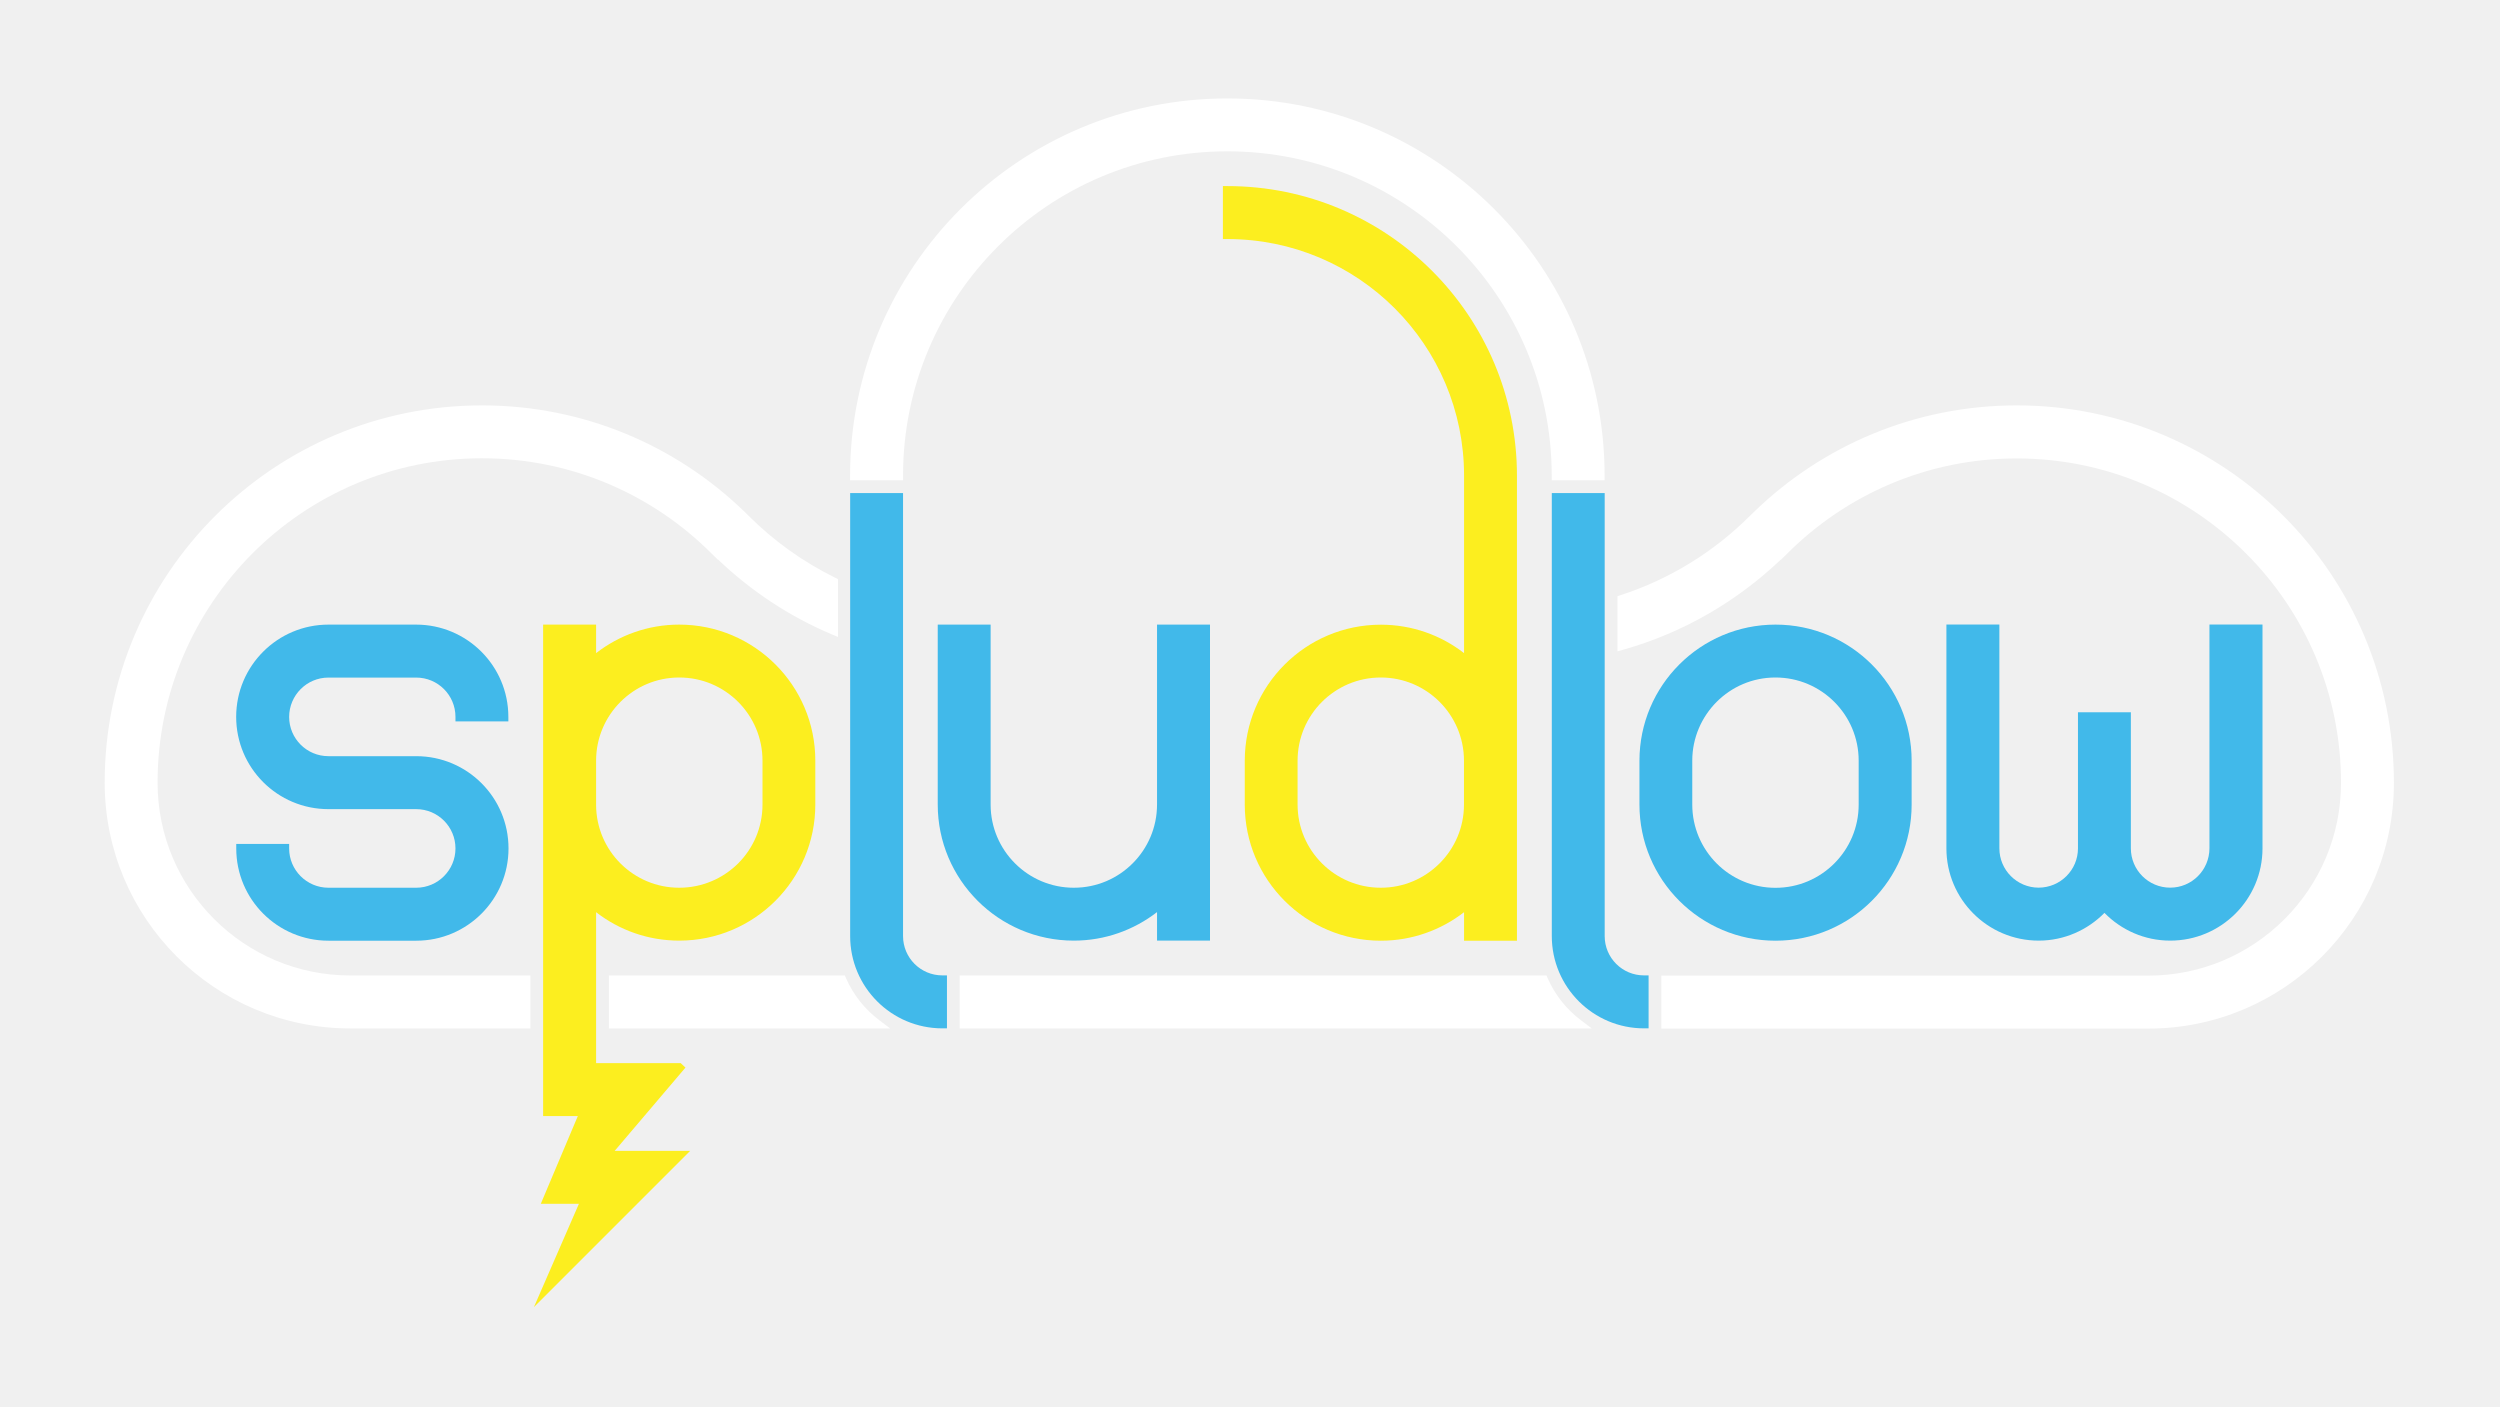
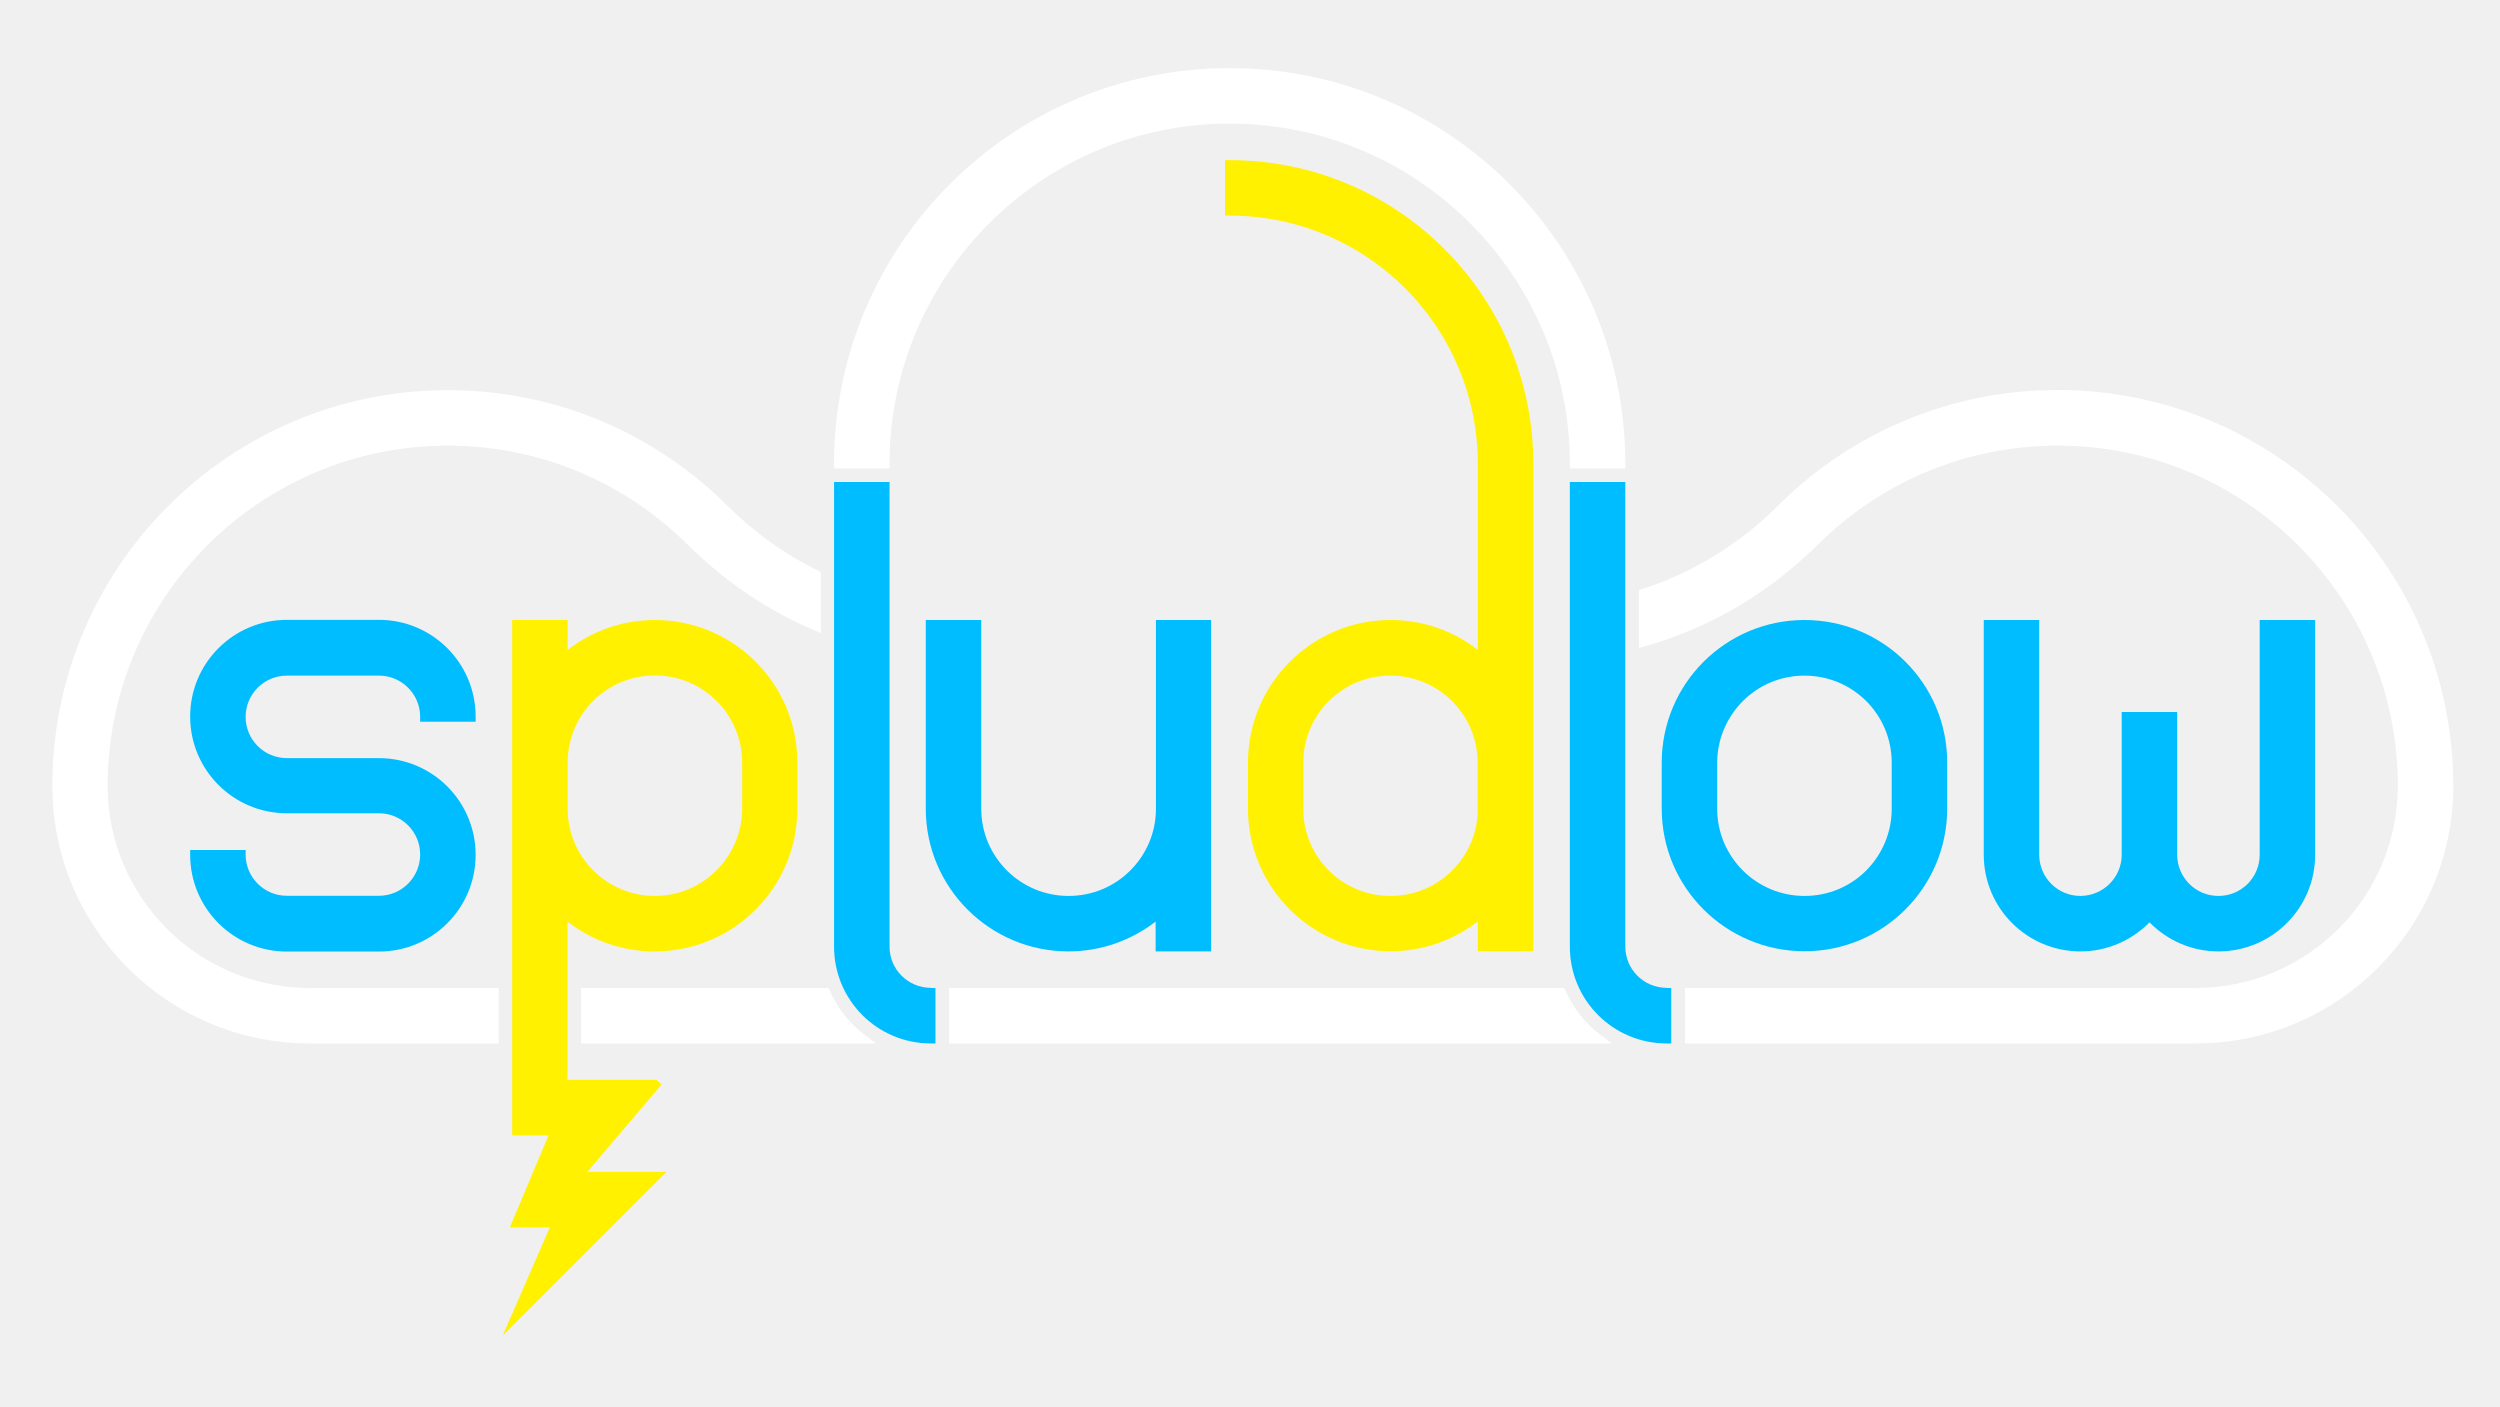
- <svg xmlns="http://www.w3.org/2000/svg" version="1.1" id="Layer_1" x="0px" y="0px" width="320px" height="180px" xml:space="preserve">
+ <svg xmlns="http://www.w3.org/2000/svg" version="1.1" id="Layer_1" x="0px" y="0px" width="160px" height="90px" xml:space="preserve">
  <style type="text/css">
- 	.st0{fill:#41B9EA;}
+ 	.st0{fill:#00BDFF;}
	.st1{fill:#FFFFFF;}
- 	.st2{fill:#FCEE1F;}
+ 	.st2{fill:#FFF100;}
</style>
  <g>
-     <path class="st0" d="M65.07,92.34v-0.58c0-6.52-5.29-11.81-11.81-11.81H42.04c-6.52,0-11.81,5.29-11.81,11.81   s5.28,11.81,11.81,11.81h11.23c2.78,0,5.03,2.25,5.03,5.03c0,2.77-2.25,5.03-5.03,5.03H42.04c-2.78,0-5.03-2.26-5.03-5.03v-0.58   h-6.77v0.58c0,6.52,5.28,11.81,11.81,11.81h11.23c6.52,0,11.81-5.29,11.81-11.81c0-6.53-5.29-11.81-11.81-11.81H42.04   c-2.78,0-5.03-2.25-5.03-5.03c0.01-2.78,2.26-5.03,5.03-5.03h11.23c2.78,0,5.03,2.25,5.03,5.03v0.58H65.07z" />
-     <path class="st0" d="M120.62,124.85c-2.78,0-5.03-2.25-5.03-5.03V63.11h-6.77v56.71c0,6.52,5.28,11.81,11.81,11.81h0.58v-6.78   H120.62z" />
-     <path class="st0" d="M282.81,79.95v0.58v28.06c-0.01,2.78-2.25,5.03-5.03,5.03s-5.03-2.26-5.03-5.03V91.17h-6.77v17.42l0,0   c0,2.77-2.25,5.02-5.03,5.03c-2.78,0-5.03-2.26-5.03-5.03V79.94h-6.78v28.65c0,6.52,5.29,11.81,11.81,11.81   c3.3,0,6.28-1.38,8.42-3.55c2.14,2.18,5.11,3.55,8.42,3.55c6.52,0,11.81-5.29,11.81-11.81V79.94h-6.79V79.95z" />
-     <path class="st0" d="M148.1,79.95v0.58v22.45c0,2.94-1.19,5.6-3.12,7.53s-4.58,3.12-7.53,3.12c-2.94,0-5.6-1.19-7.53-3.12   c-1.93-1.93-3.12-4.59-3.12-7.53V79.95h-6.77v23.03c0,9.62,7.8,17.42,17.42,17.42c4.01,0,7.7-1.37,10.65-3.65v3.65h6.78V79.95   H148.1z" />
-     <path class="st0" d="M227.27,79.95c-9.62,0-17.42,7.8-17.42,17.42v5.62c0,9.62,7.8,17.42,17.42,17.42c9.62,0,17.42-7.8,17.42-17.42   v-5.62C244.69,87.75,236.89,79.95,227.27,79.95 M237.91,102.99c0,2.94-1.19,5.6-3.12,7.53s-4.58,3.12-7.53,3.12   c-2.94,0-5.6-1.19-7.53-3.12c-1.92-1.93-3.12-4.59-3.12-7.53v-5.62c0-2.94,1.2-5.6,3.12-7.53c1.93-1.93,4.58-3.12,7.53-3.12   c2.94,0,5.6,1.19,7.53,3.12s3.12,4.58,3.12,7.53V102.99z" />
-     <path class="st0" d="M210.43,124.85c-2.78,0-5.03-2.25-5.03-5.03V63.11h-6.77v56.71c0,6.52,5.29,11.81,11.81,11.81h0.58v-6.78   H210.43z" />
-     <path class="st1" d="M157.1,12.6c-26.67,0-48.29,21.62-48.29,48.29v0.58h6.78v-0.58c0-11.47,4.64-21.84,12.16-29.36   c7.51-7.52,17.89-12.16,29.35-12.16c11.47,0,21.84,4.64,29.36,12.16c7.51,7.51,12.16,17.89,12.16,29.36v0.58h6.77v-0.58   C205.39,34.22,183.77,12.6,157.1,12.6" />
-     <path class="st1" d="M106.92,73.96c-4.12-2.03-7.87-4.71-11.09-7.93l0,0l0,0l-0.63-0.62l0,0l0,0c-8.68-8.37-20.5-13.52-33.51-13.52   c-26.67,0-48.29,21.62-48.29,48.29c0,17.37,14.08,31.46,31.45,31.46h23.04v-6.78H44.84c-6.81,0-12.98-2.76-17.44-7.23   c-4.47-4.47-7.23-10.63-7.23-17.45c0-11.46,4.65-21.84,12.16-29.36c7.51-7.51,17.89-12.16,29.36-12.16s21.84,4.65,29.36,12.16   l0.43,0.42l0.41,0.4l0.02-0.02c4.2,4.01,9.11,7.28,14.54,9.57l0.81,0.34v-7.4L106.92,73.96z" />
-     <path class="st1" d="M258.14,51.89c-13.01,0-24.83,5.15-33.51,13.52l-0.64,0.62l0,0l0,0c-4.58,4.58-10.24,8.1-16.55,10.15   l-0.4,0.13v7.06l0.74-0.21c7.66-2.16,14.54-6.18,20.15-11.52l0.02,0.02l0.83-0.82l0,0c7.52-7.51,17.89-12.16,29.36-12.16   c11.47,0,21.84,4.65,29.35,12.16c7.52,7.52,12.16,17.89,12.16,29.36c0,6.82-2.76,12.98-7.23,17.45s-10.63,7.23-17.45,7.23h-62.32   v6.78h62.32c17.37,0,31.45-14.08,31.45-31.45C306.43,73.51,284.8,51.89,258.14,51.89" />
-     <path class="st1" d="M202.36,130.59c-1.85-1.39-3.32-3.24-4.26-5.38l-0.15-0.35h-0.38h-74.73v6.78h80.9L202.36,130.59z" />
-     <path class="st1" d="M112.55,130.59c-1.84-1.39-3.32-3.24-4.26-5.38l-0.15-0.35h-0.38H77.94v6.78h36L112.55,130.59z" />
-     <path class="st2" d="M86.94,79.95c-4.01,0-7.7,1.37-10.64,3.65v-3.65h-6.78v17.42v5.62v39.87h4.44l-4.74,11.23h3.44h1.44   l-5.76,13.22l20-20h-9.66l9.06-10.66l-0.45-0.42l-0.16-0.15h-6.36h-1.16H76.3v-19.32c2.94,2.28,6.63,3.64,10.64,3.64   c9.62,0,17.42-7.8,17.42-17.42v-5.62C104.36,87.75,96.56,79.95,86.94,79.95 M86.94,113.63c-5.88,0-10.64-4.76-10.64-10.64v-5.62   c0-2.94,1.19-5.6,3.12-7.53s4.58-3.12,7.53-3.12c2.94,0,5.6,1.19,7.53,3.12s3.12,4.58,3.12,7.53v5.62c0,2.94-1.19,5.6-3.12,7.53   C92.54,112.44,89.88,113.63,86.94,113.63" />
-     <path class="st2" d="M157.11,23.82h-0.58v6.78h0.58c8.37,0,15.94,3.39,21.42,8.87c5.48,5.48,8.87,13.05,8.87,21.42V83.6   c-2.94-2.28-6.64-3.64-10.65-3.64c-9.62,0-17.42,7.8-17.42,17.42v5.61l0,0c0,9.62,7.8,17.42,17.42,17.42   c4.01,0,7.7-1.37,10.65-3.65v3.65h6.77v-17.42l0,0v-5.61V60.9C194.17,40.42,177.58,23.82,157.11,23.82 M187.39,102.98   L187.39,102.98c0,2.95-1.19,5.6-3.12,7.53s-4.59,3.12-7.53,3.12s-5.6-1.19-7.53-3.12s-3.12-4.59-3.12-7.53l0,0v-5.61   c0-2.94,1.19-5.6,3.12-7.53s4.59-3.12,7.53-3.12c5.88,0,10.64,4.76,10.65,10.64V102.98z" />
+     <path class="st0" d="M30.44,46.17v-0.31c0-3.42-2.77-6.19-6.19-6.19h-5.89c-3.42,0-6.19,2.77-6.19,6.19c0,3.42,2.77,6.19,6.19,6.19   h5.89c1.46,0,2.64,1.18,2.64,2.64c0,1.45-1.18,2.64-2.64,2.64h-5.89c-1.46,0-2.64-1.18-2.64-2.64V54.4h-3.55v0.31   c0,3.42,2.77,6.19,6.19,6.19h5.89c3.42,0,6.19-2.77,6.19-6.19c0-3.42-2.77-6.19-6.19-6.19h-5.89c-1.46,0-2.64-1.18-2.64-2.64   c0-1.46,1.18-2.64,2.64-2.64h5.89c1.46,0,2.64,1.18,2.64,2.64v0.31H30.44z" />
+     <path class="st0" d="M59.57,63.22c-1.46,0-2.64-1.18-2.64-2.64V30.85h-3.55v29.74c0,3.42,2.77,6.19,6.19,6.19h0.3v-3.55H59.57z" />
+     <path class="st0" d="M144.62,39.68v0.31V54.7c0,1.46-1.18,2.64-2.64,2.64c-1.46,0-2.64-1.18-2.64-2.64v-9.13h-3.55v9.13v0   c0,1.45-1.18,2.63-2.64,2.64c-1.46,0-2.64-1.18-2.64-2.64V39.68h-3.55V54.7c0,3.42,2.77,6.19,6.19,6.19c1.73,0,3.29-0.72,4.42-1.86   c1.12,1.14,2.68,1.86,4.41,1.86c3.42,0,6.19-2.77,6.19-6.19V39.68H144.62z" />
+     <path class="st0" d="M73.98,39.68v0.31v11.77c0,1.54-0.62,2.93-1.64,3.95c-1.01,1.01-2.4,1.63-3.95,1.63   c-1.54,0-2.94-0.62-3.95-1.63c-1.01-1.01-1.64-2.4-1.64-3.95V39.68h-3.55v12.08c0,5.04,4.09,9.13,9.13,9.13   c2.1,0,4.04-0.72,5.58-1.91v1.91h3.55V39.68H73.98z" />
+     <path class="st0" d="M115.49,39.68c-5.05,0-9.14,4.09-9.14,9.13v2.94c0,5.04,4.09,9.13,9.14,9.13c5.04,0,9.13-4.09,9.13-9.13v-2.94   C124.63,43.77,120.54,39.68,115.49,39.68 M121.07,51.76c0,1.54-0.62,2.93-1.63,3.95c-1.01,1.01-2.4,1.63-3.95,1.63   c-1.54,0-2.94-0.62-3.95-1.63c-1.01-1.01-1.64-2.4-1.64-3.95v-2.94c0-1.54,0.63-2.93,1.64-3.95c1.01-1.01,2.4-1.63,3.95-1.63   c1.54,0,2.94,0.62,3.95,1.63c1.01,1.01,1.63,2.4,1.63,3.95V51.76z" />
+     <path class="st0" d="M106.66,63.22c-1.46,0-2.64-1.18-2.64-2.64V30.85h-3.55v29.74c0,3.42,2.77,6.19,6.19,6.19h0.3v-3.55H106.66z" />
+     <path class="st1" d="M78.7,4.36c-13.98,0-25.32,11.34-25.32,25.32v0.3h3.55v-0.3c0-6.01,2.44-11.45,6.38-15.39   c3.94-3.94,9.38-6.38,15.39-6.38c6.01,0,11.45,2.44,15.39,6.38c3.94,3.94,6.38,9.38,6.38,15.39v0.3h3.55v-0.3   C104.02,15.7,92.68,4.36,78.7,4.36" />
+     <path class="st1" d="M52.39,36.54c-2.16-1.06-4.13-2.47-5.82-4.16l0,0l0,0l-0.33-0.32l0,0l0,0c-4.55-4.39-10.75-7.09-17.57-7.09   c-13.99,0-25.32,11.34-25.32,25.32c0,9.11,7.38,16.49,16.49,16.49h12.08v-3.55H19.83c-3.57,0-6.81-1.45-9.15-3.79   c-2.34-2.34-3.79-5.58-3.79-9.15c0-6.01,2.44-11.45,6.38-15.39c3.94-3.94,9.38-6.38,15.39-6.38c6.01,0,11.45,2.44,15.39,6.38   l0.22,0.22l0.22,0.21l0.01-0.01c2.2,2.1,4.78,3.81,7.62,5.02l0.42,0.18v-3.88L52.39,36.54z" />
+     <path class="st1" d="M131.68,24.96c-6.82,0-13.02,2.7-17.57,7.09l-0.33,0.33h0l0,0c-2.4,2.4-5.37,4.25-8.68,5.32l-0.21,0.07v3.7   l0.39-0.11c4.02-1.14,7.63-3.24,10.57-6.04l0.01,0.01l0.44-0.43l0,0c3.94-3.94,9.38-6.38,15.39-6.38c6.01,0,11.45,2.44,15.39,6.38   c3.94,3.94,6.38,9.38,6.38,15.39c0,3.57-1.45,6.81-3.79,9.15c-2.34,2.34-5.58,3.79-9.15,3.79h-32.68v3.55h32.68   c9.11,0,16.49-7.39,16.49-16.49C157,36.3,145.66,24.96,131.68,24.96" />
+     <path class="st1" d="M102.43,66.23c-0.97-0.73-1.74-1.7-2.23-2.82l-0.08-0.18h-0.2H60.74v3.55h42.42L102.43,66.23z" />
+     <path class="st1" d="M55.34,66.23c-0.97-0.73-1.74-1.7-2.23-2.82l-0.08-0.18h-0.2H37.19v3.55h18.88L55.34,66.23z" />
+     <path class="st2" d="M41.91,39.68c-2.1,0-4.04,0.72-5.58,1.91v-1.91h-3.55v9.13v2.94v20.91h2.33l-2.48,5.89h1.8h0.76l-3.02,6.93   L42.65,75h-5.06l4.75-5.59l-0.24-0.22l-0.09-0.08h-3.34h-0.61h-1.74V58.98c1.54,1.2,3.48,1.91,5.58,1.91   c5.05,0,9.13-4.09,9.13-9.13v-2.94C51.04,43.77,46.96,39.68,41.91,39.68 M41.91,57.34c-3.08,0-5.58-2.5-5.58-5.58v-2.95   c0-1.54,0.62-2.94,1.63-3.95c1.01-1.01,2.4-1.63,3.95-1.63c1.54,0,2.94,0.62,3.95,1.63c1.01,1.01,1.64,2.4,1.64,3.95v2.94   c0,1.54-0.63,2.93-1.64,3.95C44.85,56.71,43.45,57.34,41.91,57.34" />
+     <path class="st2" d="M78.7,10.25h-0.3v3.55h0.3c4.39,0,8.36,1.78,11.23,4.65c2.87,2.87,4.65,6.84,4.65,11.23v11.91   c-1.54-1.2-3.48-1.91-5.58-1.91c-5.04,0-9.13,4.09-9.13,9.13v2.94v0c0,5.04,4.09,9.13,9.13,9.13c2.1,0,4.04-0.72,5.58-1.91v1.91   h3.55v-9.13v0v-2.94V29.68C98.14,18.95,89.44,10.25,78.7,10.25 M94.58,51.76L94.58,51.76c0,1.54-0.62,2.94-1.64,3.95   c-1.01,1.01-2.4,1.63-3.95,1.63c-1.54,0-2.94-0.62-3.95-1.63c-1.01-1.01-1.63-2.4-1.63-3.95v0v-2.94c0-1.54,0.62-2.93,1.63-3.95   c1.01-1.01,2.4-1.63,3.95-1.63c3.08,0,5.58,2.5,5.58,5.58V51.76z" />
  </g>
</svg>
